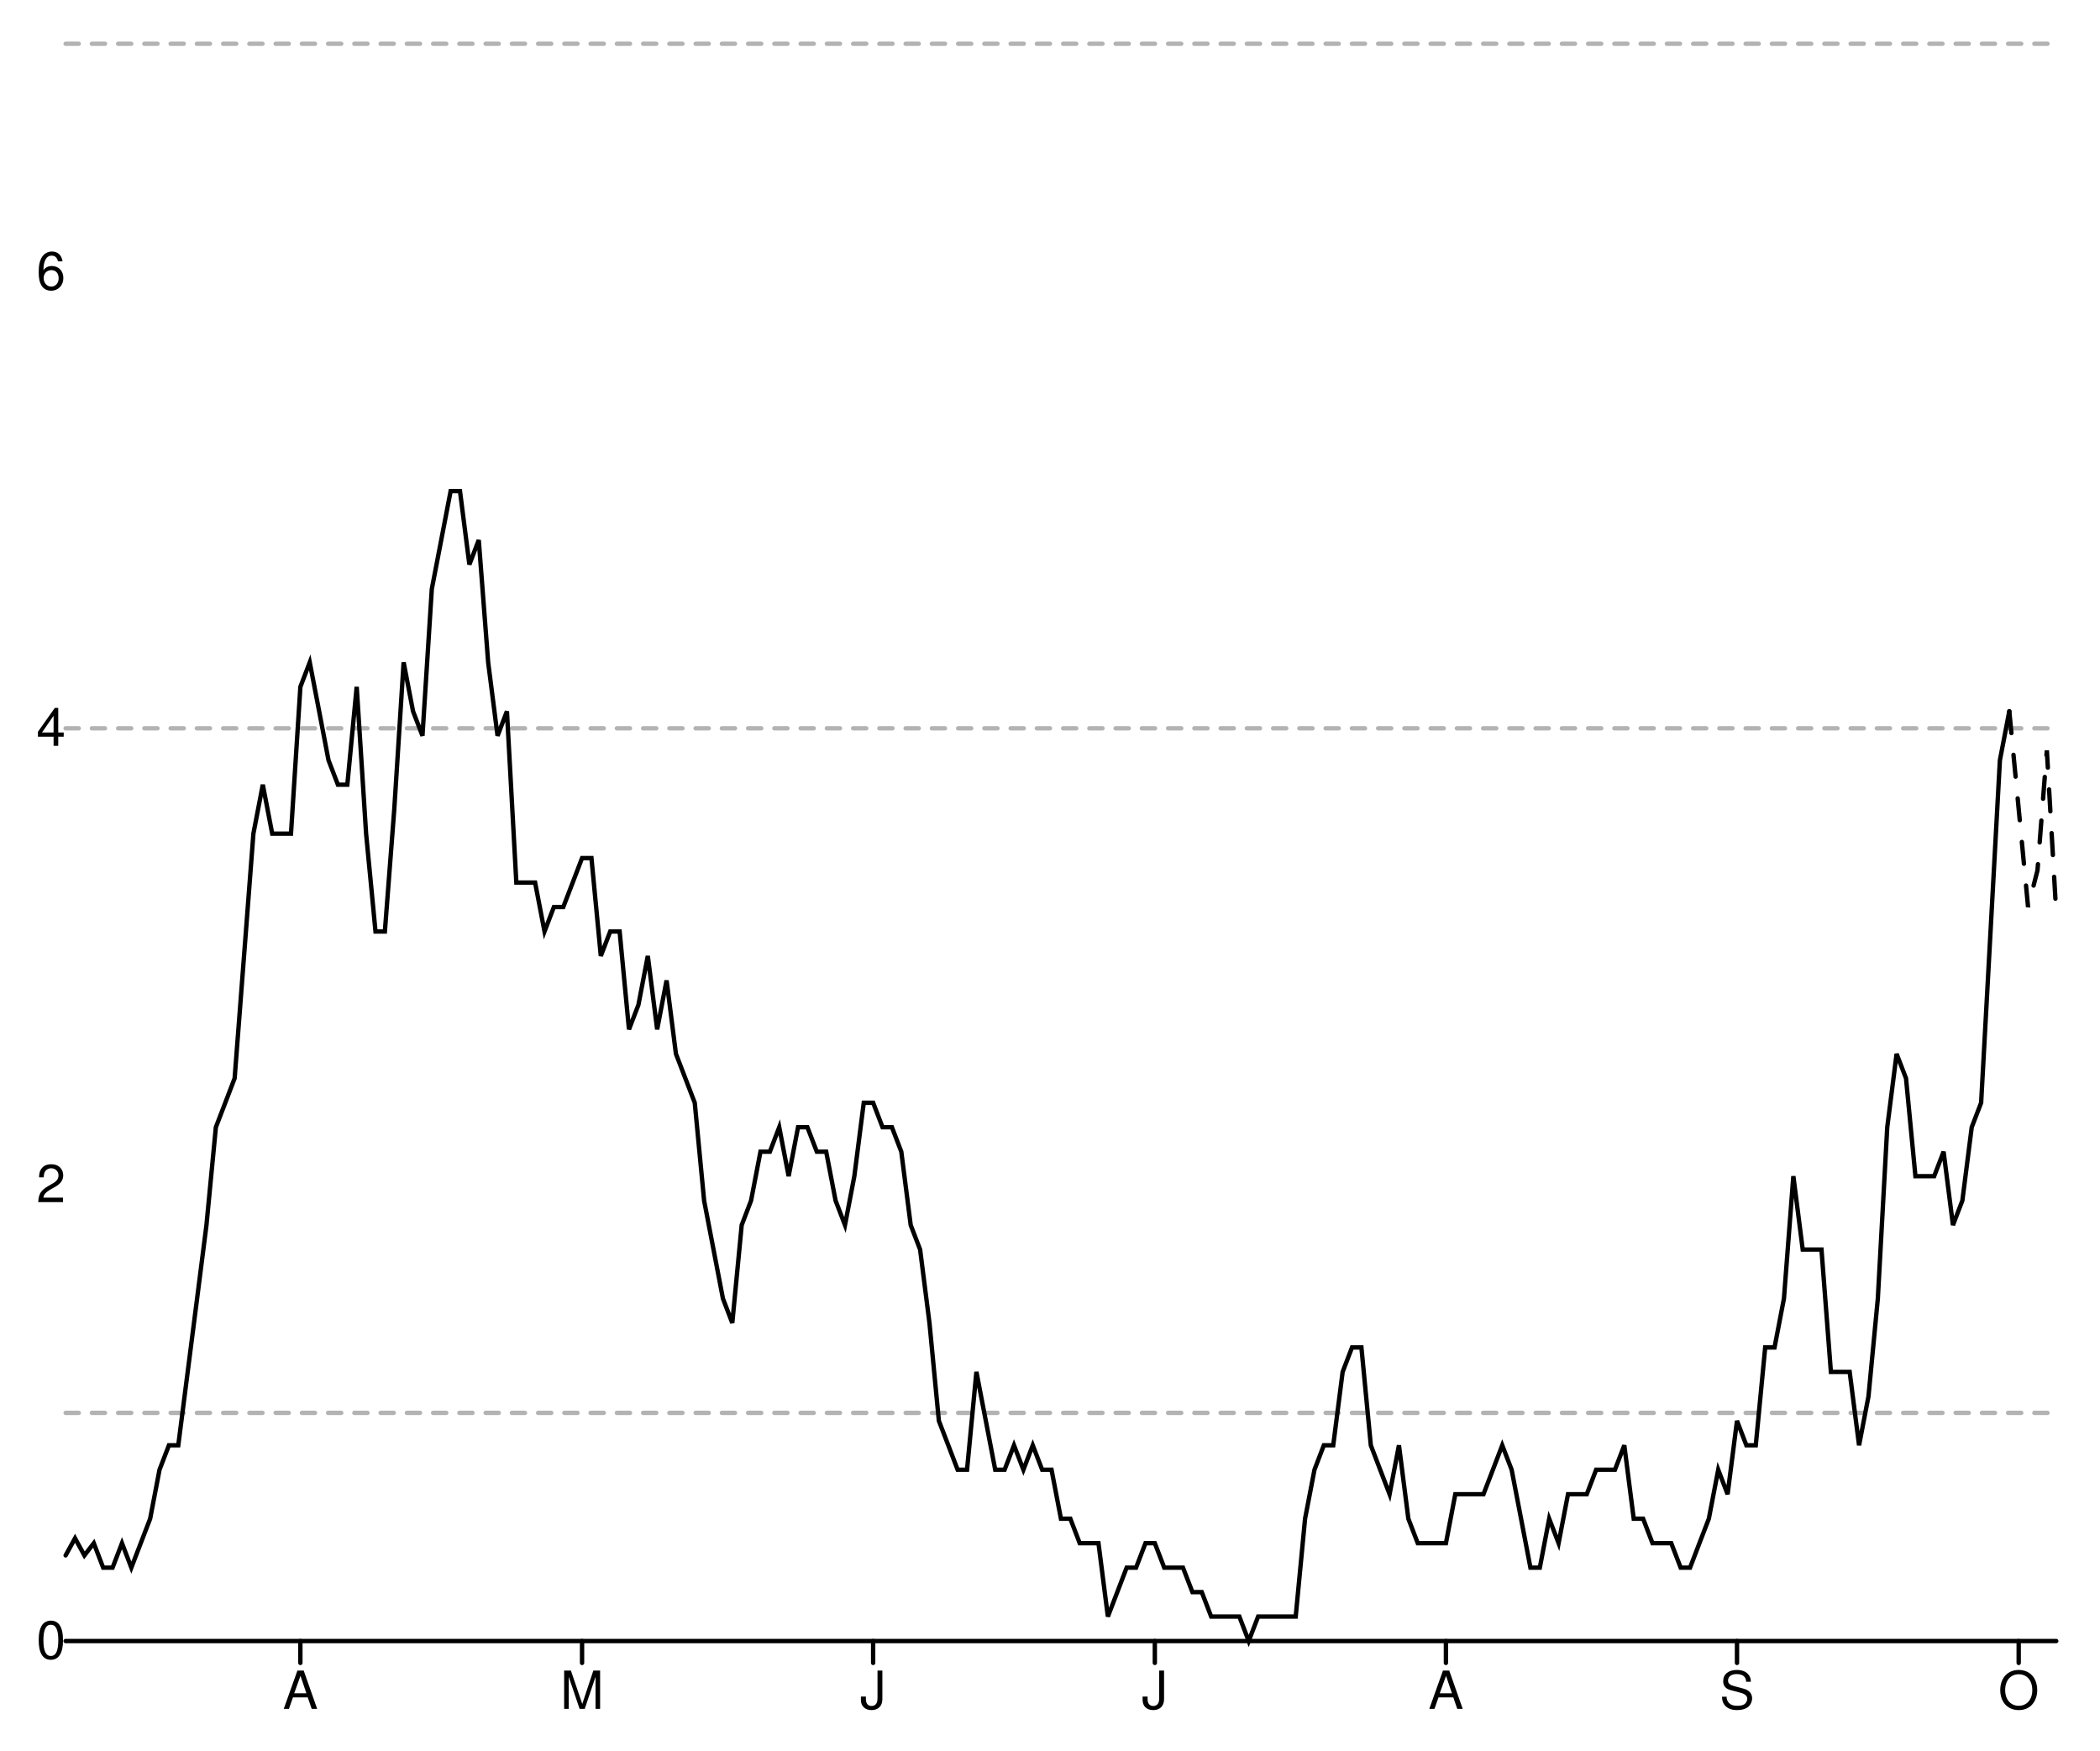
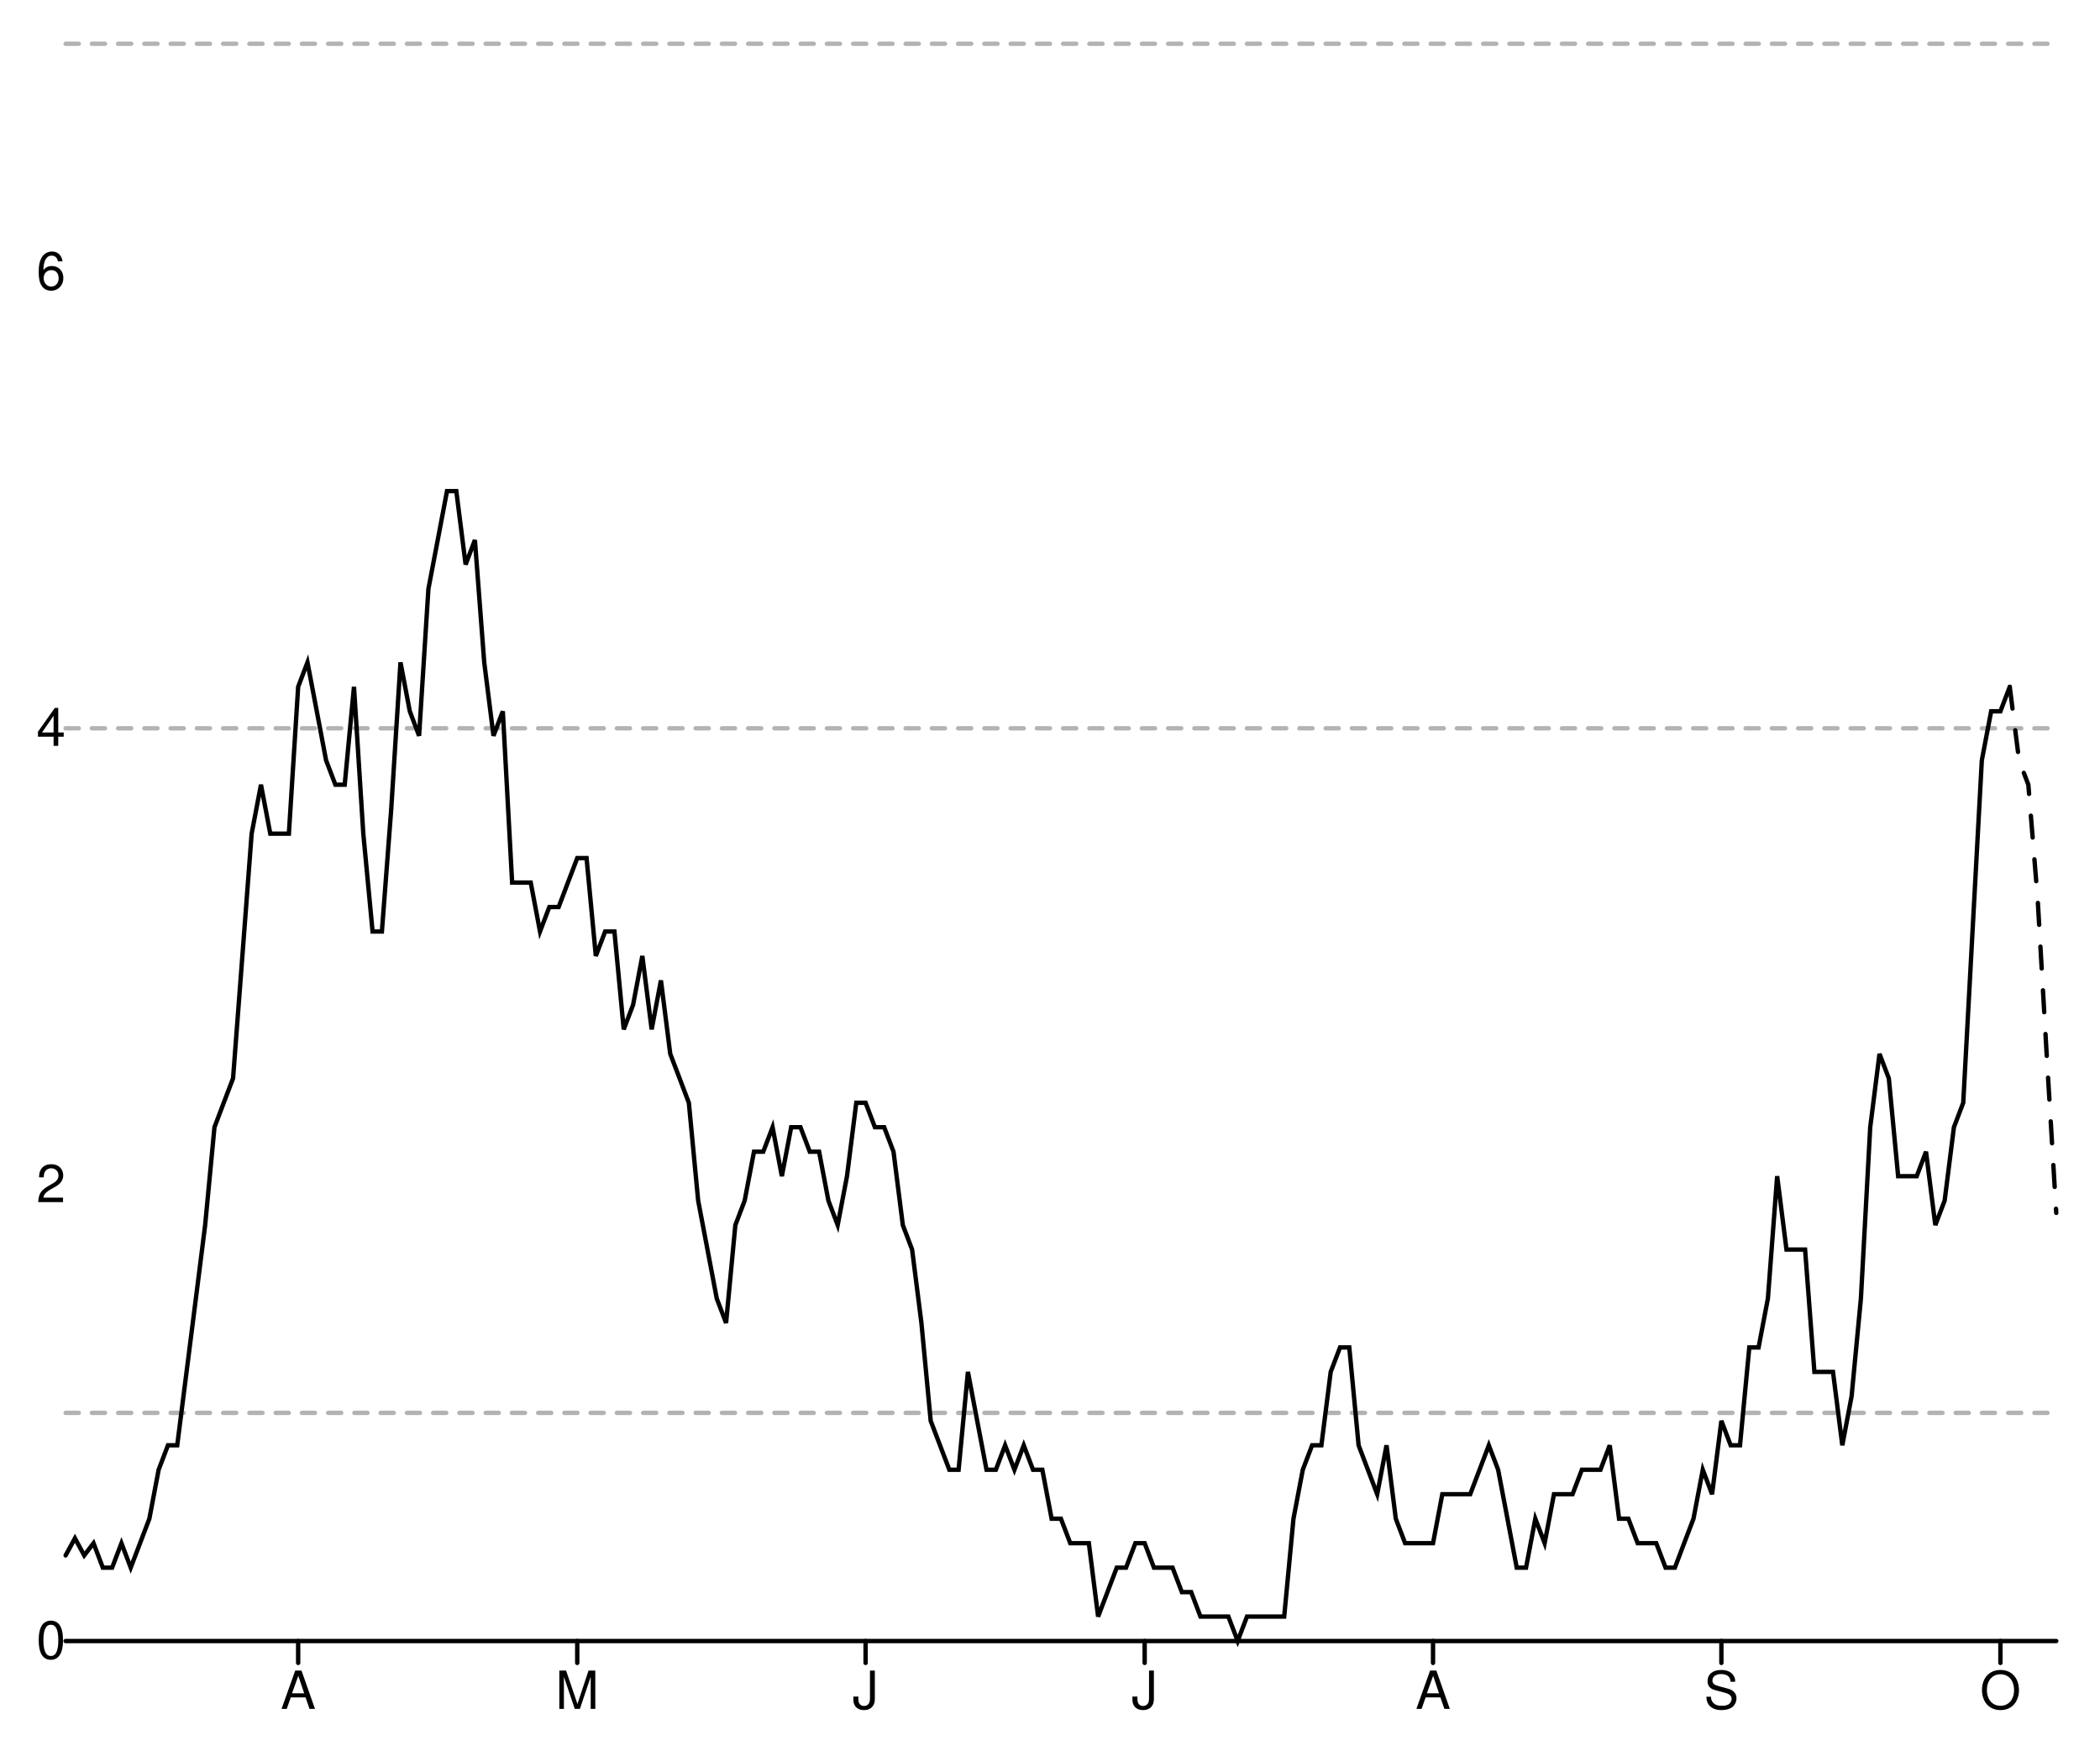
<svg xmlns="http://www.w3.org/2000/svg" width="480" height="400" viewBox="0 0 480 400" style="overflow:display" preserveAspectRatio="xMinYMin meet" overflow="visible">
  <defs>
    <style>
	.data-series path.line { fill-opacity: 0; stroke: black; }
	.data-series path.line.dotted { stroke-dasharray: 12 20 }
	.data-series circle { display: none; }
	.data-series:hover path.line, .data-series.on path.line { stroke-width: 1; }
	.data-series:hover circle, .data-series.on circle { display: inline; }
	.data-series circle:hover, .data-series circle.on { r: 1px!important; }
	.graph-grid { font-family: "Helvetica Neue",Helvetica,Arial,"Lucida Grande",sans-serif; }
	.graph-grid line { stroke: black; stroke-width: 1; stroke-linecap: round; }
	.graph-grid.graph-grid-x text { text-anchor: middle; dominant-baseline: hanging; transform: translateY(10px); }
	.graph-grid.graph-grid-y text { text-anchor: end; dominant-baseline: middle; transform: translateX(-10px); }
	</style>
  </defs>
  <g class="graph-grid graph-grid-y">
-     <line x1="15" y1="375" x2="470" y2="375" data-left="15" />
+     <line x1="15.00" y1="375.00" x2="470.00" y2="375.00" data-left="15" />
    <text x="25" y="375" text-anchor="end">0</text>
    <text x="25" y="270.714" text-anchor="end">2</text>
    <text x="25" y="166.429" text-anchor="end">4</text>
    <text x="25" y="62.143" text-anchor="end">6</text>
    <text style="text-anchor:middle;dominant-baseline:hanging;font-weight:bold;transform: translateY(192.5px) rotate(-90deg);" />
  </g>
  <g class="graph-grid graph-grid-x">
-     <line class="tick" x1="68.656" y1="375" x2="68.656" y2="380" />
-     <text x="68.656" y="375" text-anchor="middle">A</text>
-     <line class="tick" x1="133.042" y1="375" x2="133.042" y2="380" />
-     <text x="133.042" y="375" text-anchor="middle">M</text>
-     <line class="tick" x1="199.575" y1="375" x2="199.575" y2="380" />
-     <text x="199.575" y="375" text-anchor="middle">J</text>
-     <line class="tick" x1="263.962" y1="375" x2="263.962" y2="380" />
-     <text x="263.962" y="375" text-anchor="middle">J</text>
-     <line class="tick" x1="330.495" y1="375" x2="330.495" y2="380" />
-     <text x="330.495" y="375" text-anchor="middle">A</text>
-     <line class="tick" x1="397.028" y1="375" x2="397.028" y2="380" />
-     <text x="397.028" y="375" text-anchor="middle">S</text>
-     <line class="tick" x1="461.415" y1="375" x2="461.415" y2="380" />
-     <text x="461.415" y="375" text-anchor="middle">O</text>
+     <line class="tick" x1="68.15" y1="375.00" x2="68.15" y2="380.00" />
+     <text x="68.154" y="375" text-anchor="middle">A</text>
+     <line class="tick" x1="131.94" y1="375.00" x2="131.94" y2="380.00" />
+     <text x="131.939" y="375" text-anchor="middle">M</text>
+     <line class="tick" x1="197.85" y1="375.00" x2="197.85" y2="380.00" />
+     <text x="197.85" y="375" text-anchor="middle">J</text>
+     <line class="tick" x1="261.64" y1="375.00" x2="261.64" y2="380.00" />
+     <text x="261.636" y="375" text-anchor="middle">J</text>
+     <line class="tick" x1="327.55" y1="375.00" x2="327.55" y2="380.00" />
+     <text x="327.547" y="375" text-anchor="middle">A</text>
+     <line class="tick" x1="393.46" y1="375.00" x2="393.46" y2="380.00" />
+     <text x="393.458" y="375" text-anchor="middle">S</text>
+     <line class="tick" x1="457.24" y1="375.00" x2="457.24" y2="380.00" />
+     <text x="457.243" y="375" text-anchor="middle">O</text>
    <text style="text-anchor:middle;dominant-baseline:hanging;font-weight:bold;transform: translateY(192.5px) rotate(-90deg);" />
  </g>
  <g data-series="widespread" class="data-series">
    <path d="M 15.00,10.00L 470.00,10.00" id="E07000115-level-0" class="line" stroke-width="1" stroke-linecap="round" stroke-dasharray="3,3" fill-opacity="0.3" opacity="0.3" />
  </g>
  <g data-series="substantial" class="data-series">
    <path d="M 15.00,166.43L 470.00,166.43" id="E07000115-level-1" class="line" stroke-width="1" stroke-linecap="round" stroke-dasharray="3,3" fill-opacity="0.3" opacity="0.3" />
  </g>
  <g data-series="moderate" class="data-series">
    <path d="M 15.00,322.86L 470.00,322.86" id="E07000115-level-2" class="line" stroke-width="1" stroke-linecap="round" stroke-dasharray="3,3" fill-opacity="0.3" opacity="0.3" />
  </g>
  <g data-series="new-cases" class="data-series">
-     <path d="M 15.00,355.43L 17.15,351.52L 19.29,355.43L 21.44,352.64L 23.58,358.23L 25.73,358.23L 27.88,352.64L 30.02,358.23L 32.17,352.64L 34.32,347.05L 36.46,335.86L 38.61,330.27L 40.75,330.27L 42.90,313.50L 45.05,296.73L 47.19,279.95L 49.34,257.59L 51.49,252.00L 53.63,246.41L 55.78,218.45L 57.92,190.50L 60.07,179.32L 62.22,190.50L 64.36,190.50L 66.51,190.50L 68.66,156.95L 70.80,151.36L 72.95,162.54L 75.09,173.73L 77.24,179.32L 79.39,179.32L 81.53,156.95L 83.68,190.50L 85.83,212.86L 87.97,212.86L 90.12,184.91L 92.26,151.36L 94.41,162.54L 96.56,168.14L 98.70,134.59L 100.85,123.41L 103.00,112.23L 105.14,112.23L 107.29,129.00L 109.43,123.41L 111.58,151.36L 113.73,168.14L 115.87,162.54L 118.02,201.68L 120.17,201.68L 122.31,201.68L 124.46,212.86L 126.60,207.27L 128.75,207.27L 130.90,201.68L 133.04,196.09L 135.19,196.09L 137.33,218.45L 139.48,212.86L 141.63,212.86L 143.77,235.23L 145.92,229.64L 148.07,218.45L 150.21,235.23L 152.36,224.04L 154.50,240.82L 156.65,246.41L 158.80,252.00L 160.94,274.36L 163.09,285.54L 165.24,296.73L 167.38,302.32L 169.53,279.95L 171.67,274.36L 173.82,263.18L 175.97,263.18L 178.11,257.59L 180.26,268.77L 182.41,257.59L 184.55,257.59L 186.70,263.18L 188.84,263.18L 190.99,274.36L 193.14,279.95L 195.28,268.77L 197.43,252.00L 199.58,252.00L 201.72,257.59L 203.87,257.59L 206.01,263.18L 208.16,279.95L 210.31,285.54L 212.45,302.32L 214.60,324.68L 216.75,330.27L 218.89,335.86L 221.04,335.86L 223.18,313.50L 225.33,324.68L 227.48,335.86L 229.62,335.86L 231.77,330.27L 233.92,335.86L 236.06,330.27L 238.21,335.86L 240.35,335.86L 242.50,347.05L 244.65,347.05L 246.79,352.64L 248.94,352.64L 251.08,352.64L 253.23,369.41L 255.38,363.82L 257.52,358.23L 259.67,358.23L 261.82,352.64L 263.96,352.64L 266.11,358.23L 268.25,358.23L 270.40,358.23L 272.55,363.82L 274.69,363.82L 276.84,369.41L 278.99,369.41L 281.13,369.41L 283.28,369.41L 285.42,375.00L 287.57,369.41L 289.72,369.41L 291.86,369.41L 294.01,369.41L 296.16,369.41L 298.30,347.05L 300.45,335.86L 302.59,330.27L 304.74,330.27L 306.89,313.50L 309.03,307.91L 311.18,307.91L 313.33,330.27L 315.47,335.86L 317.62,341.45L 319.76,330.27L 321.91,347.05L 324.06,352.64L 326.20,352.64L 328.35,352.64L 330.50,352.64L 332.64,341.45L 334.79,341.45L 336.93,341.45L 339.08,341.45L 341.23,335.86L 343.37,330.27L 345.52,335.86L 347.67,347.05L 349.81,358.23L 351.96,358.23L 354.10,347.05L 356.25,352.64L 358.40,341.45L 360.54,341.45L 362.69,341.45L 364.83,335.86L 366.98,335.86L 369.13,335.86L 371.27,330.27L 373.42,347.05L 375.57,347.05L 377.71,352.64L 379.86,352.64L 382.00,352.64L 384.15,358.23L 386.30,358.23L 388.44,352.64L 390.59,347.05L 392.74,335.86L 394.88,341.45L 397.03,324.68L 399.17,330.27L 401.32,330.27L 403.47,307.91L 405.61,307.91L 407.76,296.73L 409.91,268.77L 412.05,285.54L 414.20,285.54L 416.34,285.54L 418.49,313.50L 420.64,313.50L 422.78,313.50L 424.93,330.27L 427.08,319.09L 429.22,296.73L 431.37,257.59L 433.51,240.82L 435.66,246.41L 437.81,268.77L 439.95,268.77L 442.10,268.77L 444.25,263.18L 446.39,279.95L 448.54,274.36L 450.68,257.59L 452.83,252.00L 454.98,212.86L 457.12,173.73L 459.27,162.54" id="New cases" class="line" stroke-width="1" stroke-linecap="round" />
+     <path d="M 15.00,355.43L 17.13,351.52L 19.25,355.43L 21.38,352.64L 23.50,358.23L 25.63,358.23L 27.76,352.64L 29.88,358.23L 32.01,352.64L 34.14,347.05L 36.26,335.86L 38.39,330.27L 40.51,330.27L 42.64,313.50L 44.77,296.73L 46.89,279.95L 49.02,257.59L 51.14,252.00L 53.27,246.41L 55.40,218.45L 57.52,190.50L 59.65,179.32L 61.78,190.50L 63.90,190.50L 66.03,190.50L 68.15,156.95L 70.28,151.36L 72.41,162.54L 74.53,173.73L 76.66,179.32L 78.79,179.32L 80.91,156.95L 83.04,190.50L 85.16,212.86L 87.29,212.86L 89.42,184.91L 91.54,151.36L 93.67,162.54L 95.79,168.14L 97.92,134.59L 100.05,123.41L 102.17,112.23L 104.30,112.23L 106.43,129.00L 108.55,123.41L 110.68,151.36L 112.80,168.14L 114.93,162.54L 117.06,201.68L 119.18,201.68L 121.31,201.68L 123.43,212.86L 125.56,207.27L 127.69,207.27L 129.81,201.68L 131.94,196.09L 134.07,196.09L 136.19,218.45L 138.32,212.86L 140.44,212.86L 142.57,235.23L 144.70,229.64L 146.82,218.45L 148.95,235.23L 151.07,224.04L 153.20,240.82L 155.33,246.41L 157.45,252.00L 159.58,274.36L 161.71,285.54L 163.83,296.73L 165.96,302.32L 168.08,279.95L 170.21,274.36L 172.34,263.18L 174.46,263.18L 176.59,257.59L 178.71,268.77L 180.84,257.59L 182.97,257.59L 185.09,263.18L 187.22,263.18L 189.35,274.36L 191.47,279.95L 193.60,268.77L 195.72,252.00L 197.85,252.00L 199.98,257.59L 202.10,257.59L 204.23,263.18L 206.36,279.95L 208.48,285.54L 210.61,302.32L 212.73,324.68L 214.86,330.27L 216.99,335.86L 219.11,335.86L 221.24,313.50L 223.36,324.68L 225.49,335.86L 227.62,335.86L 229.74,330.27L 231.87,335.86L 234.00,330.27L 236.12,335.86L 238.25,335.86L 240.37,347.05L 242.50,347.05L 244.63,352.64L 246.75,352.64L 248.88,352.64L 251.00,369.41L 253.13,363.82L 255.26,358.23L 257.38,358.23L 259.51,352.64L 261.64,352.64L 263.76,358.23L 265.89,358.23L 268.01,358.23L 270.14,363.82L 272.27,363.82L 274.39,369.41L 276.52,369.41L 278.64,369.41L 280.77,369.41L 282.90,375.00L 285.02,369.41L 287.15,369.41L 289.28,369.41L 291.40,369.41L 293.53,369.41L 295.65,347.05L 297.78,335.86L 299.91,330.27L 302.03,330.27L 304.16,313.50L 306.29,307.91L 308.41,307.91L 310.54,330.27L 312.66,335.86L 314.79,341.45L 316.92,330.27L 319.04,347.05L 321.17,352.64L 323.29,352.64L 325.42,352.64L 327.55,352.64L 329.67,341.45L 331.80,341.45L 333.93,341.45L 336.05,341.45L 338.18,335.86L 340.30,330.27L 342.43,335.86L 344.56,347.05L 346.68,358.23L 348.81,358.23L 350.93,347.05L 353.06,352.64L 355.19,341.45L 357.31,341.45L 359.44,341.45L 361.57,335.86L 363.69,335.86L 365.82,335.86L 367.94,330.27L 370.07,347.05L 372.20,347.05L 374.32,352.64L 376.45,352.64L 378.57,352.64L 380.70,358.23L 382.83,358.23L 384.95,352.64L 387.08,347.05L 389.21,335.86L 391.33,341.45L 393.46,324.68L 395.58,330.27L 397.71,330.27L 399.84,307.91L 401.96,307.91L 404.09,296.73L 406.21,268.77L 408.34,285.54L 410.47,285.54L 412.59,285.54L 414.72,313.50L 416.85,313.50L 418.97,313.50L 421.10,330.27L 423.22,319.09L 425.35,296.73L 427.48,257.59L 429.60,240.82L 431.73,246.41L 433.86,268.77L 435.98,268.77L 438.11,268.77L 440.23,263.18L 442.36,279.95L 444.49,274.36L 446.61,257.59L 448.74,252.00L 450.86,212.86L 452.99,173.73L 455.12,162.54L 457.24,162.54L 459.37,156.95" id="New cases" class="line" stroke-width="1" stroke-linecap="round" />
  </g>
  <g data-series="recent-cases" class="data-series">
-     <path d="M 459.27,162.54L 461.42,184.91L 463.56,207.27L 465.71,198.89L 467.85,171.49L 470.00,208.67" id="Recent cases" class="line" stroke-width="1" stroke-linecap="round" stroke-dasharray="5,5" />
+     <path d="M 459.37,156.95L 461.50,173.73L 463.62,179.32L 465.75,205.41L 467.87,241.94L 470.00,277.16" id="Recent cases" class="line" stroke-width="1" stroke-linecap="round" stroke-dasharray="5,5" />
  </g>
</svg>
